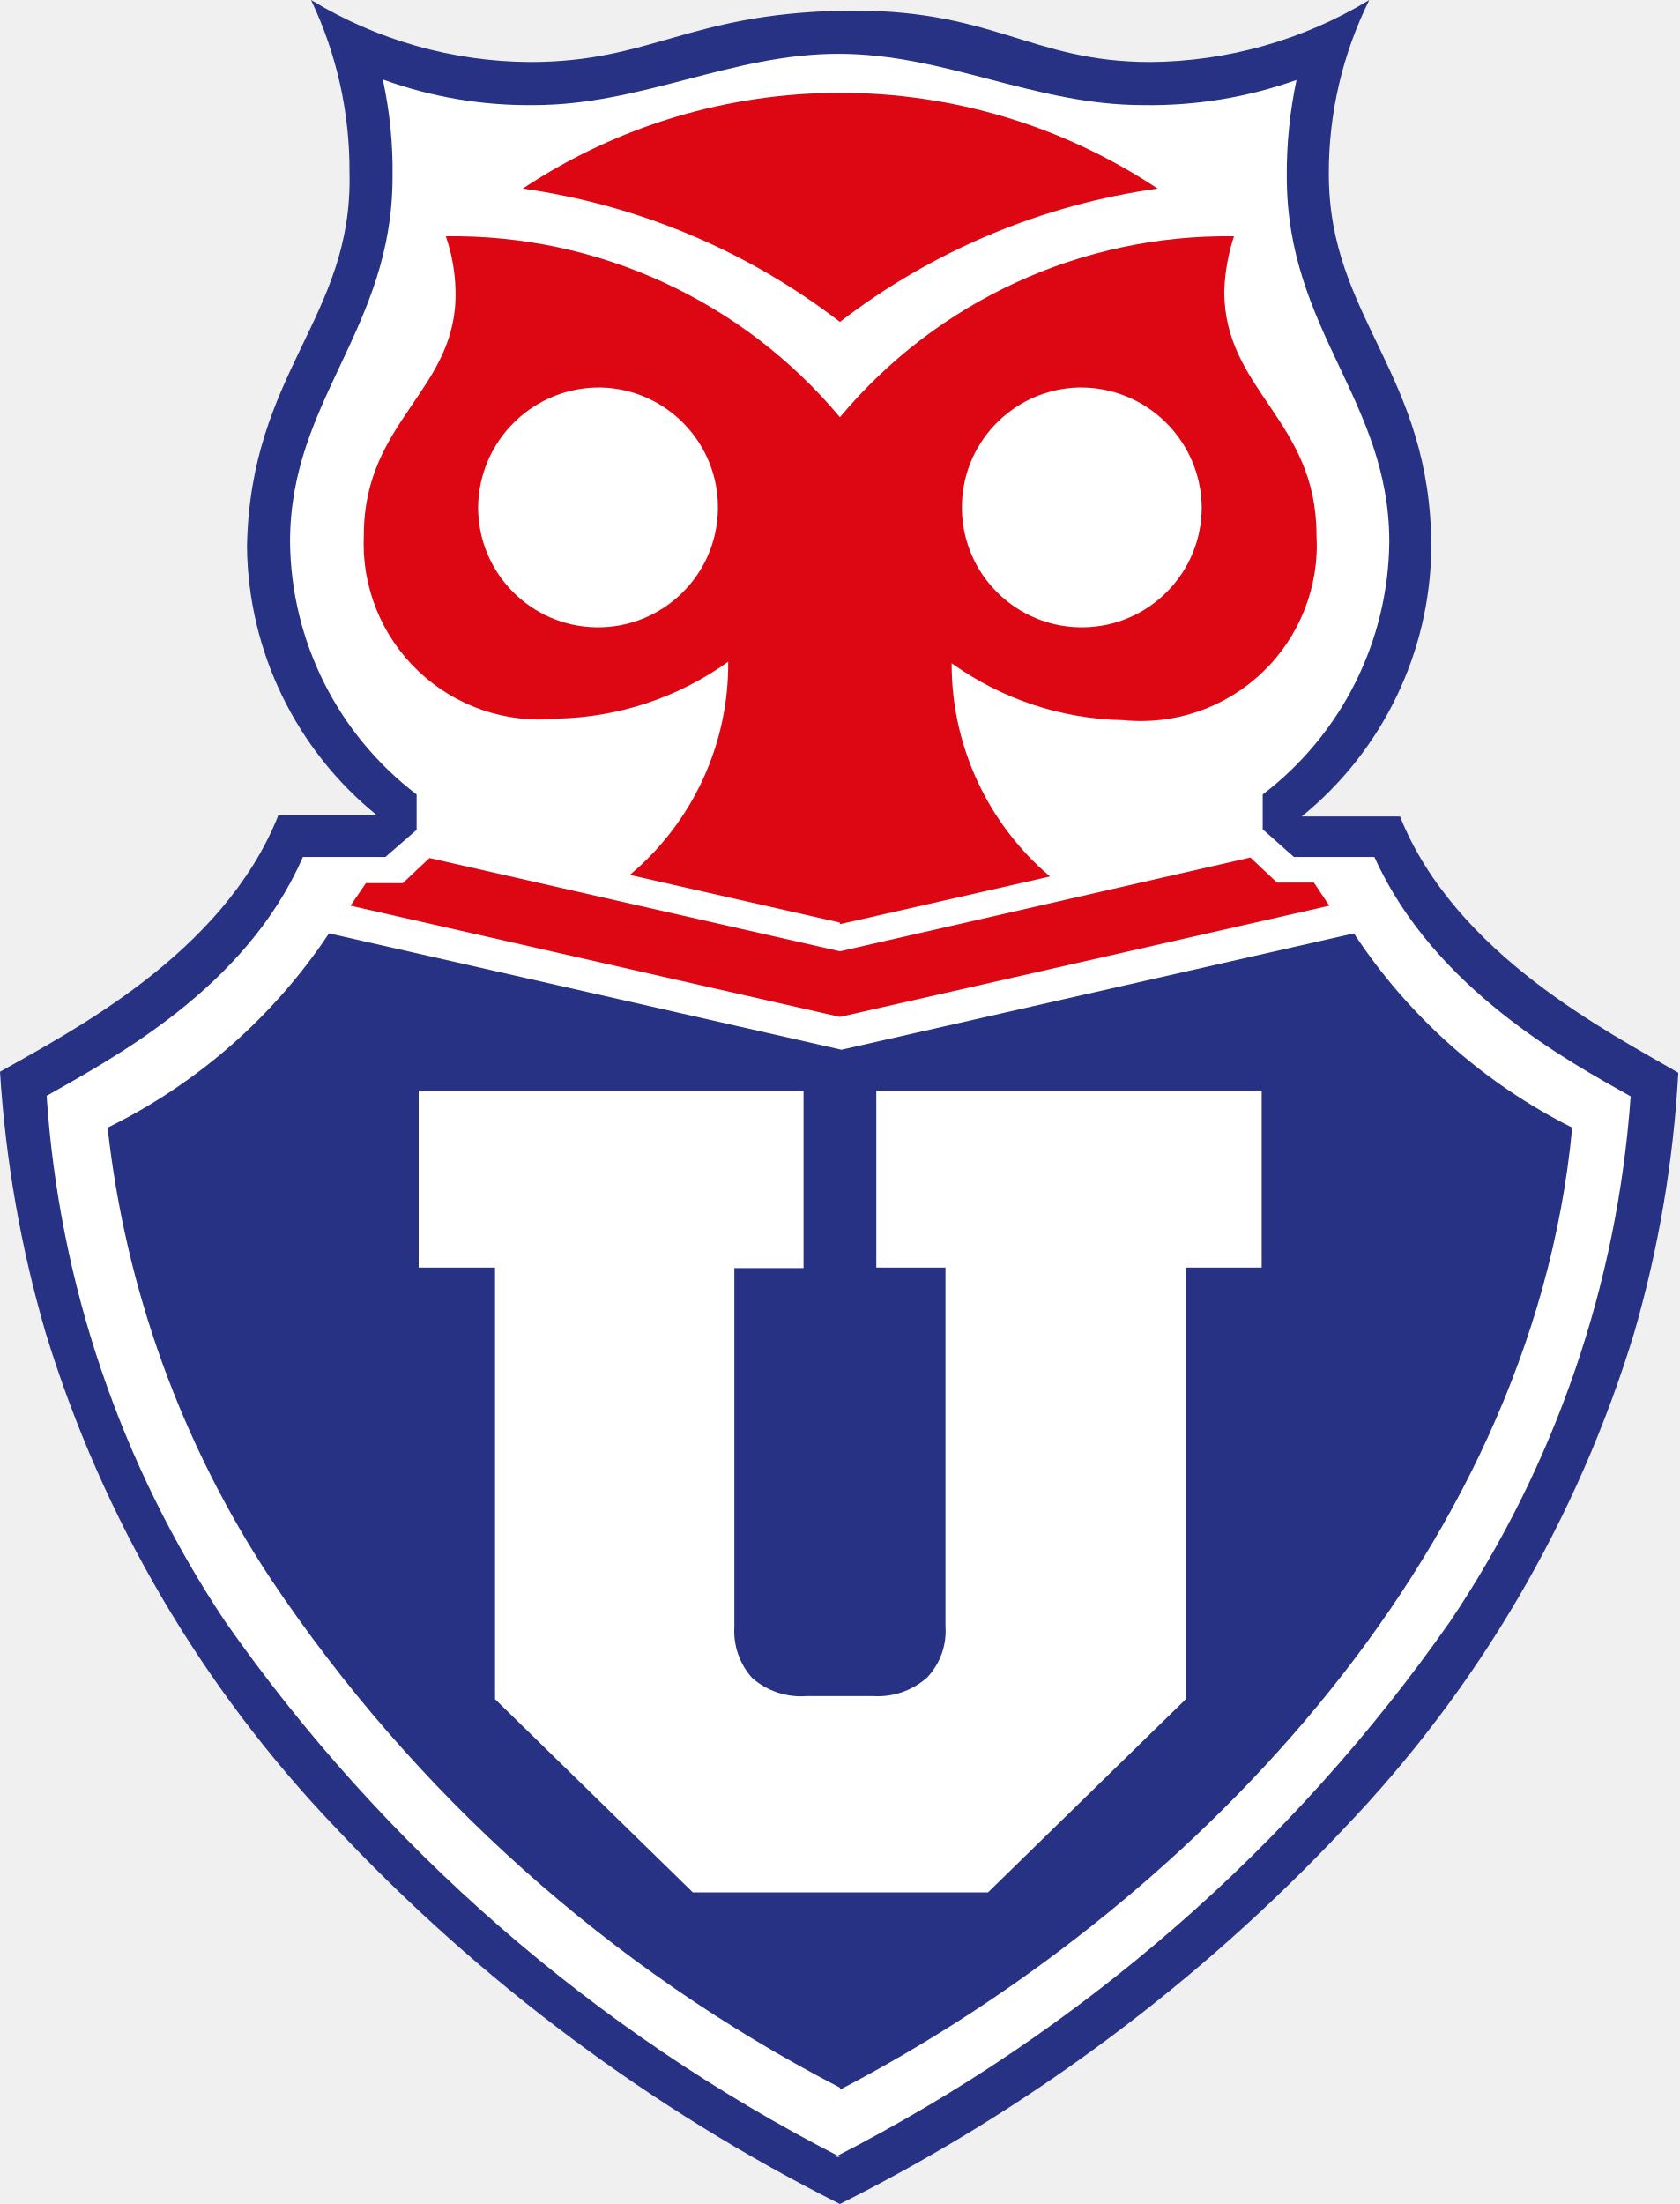
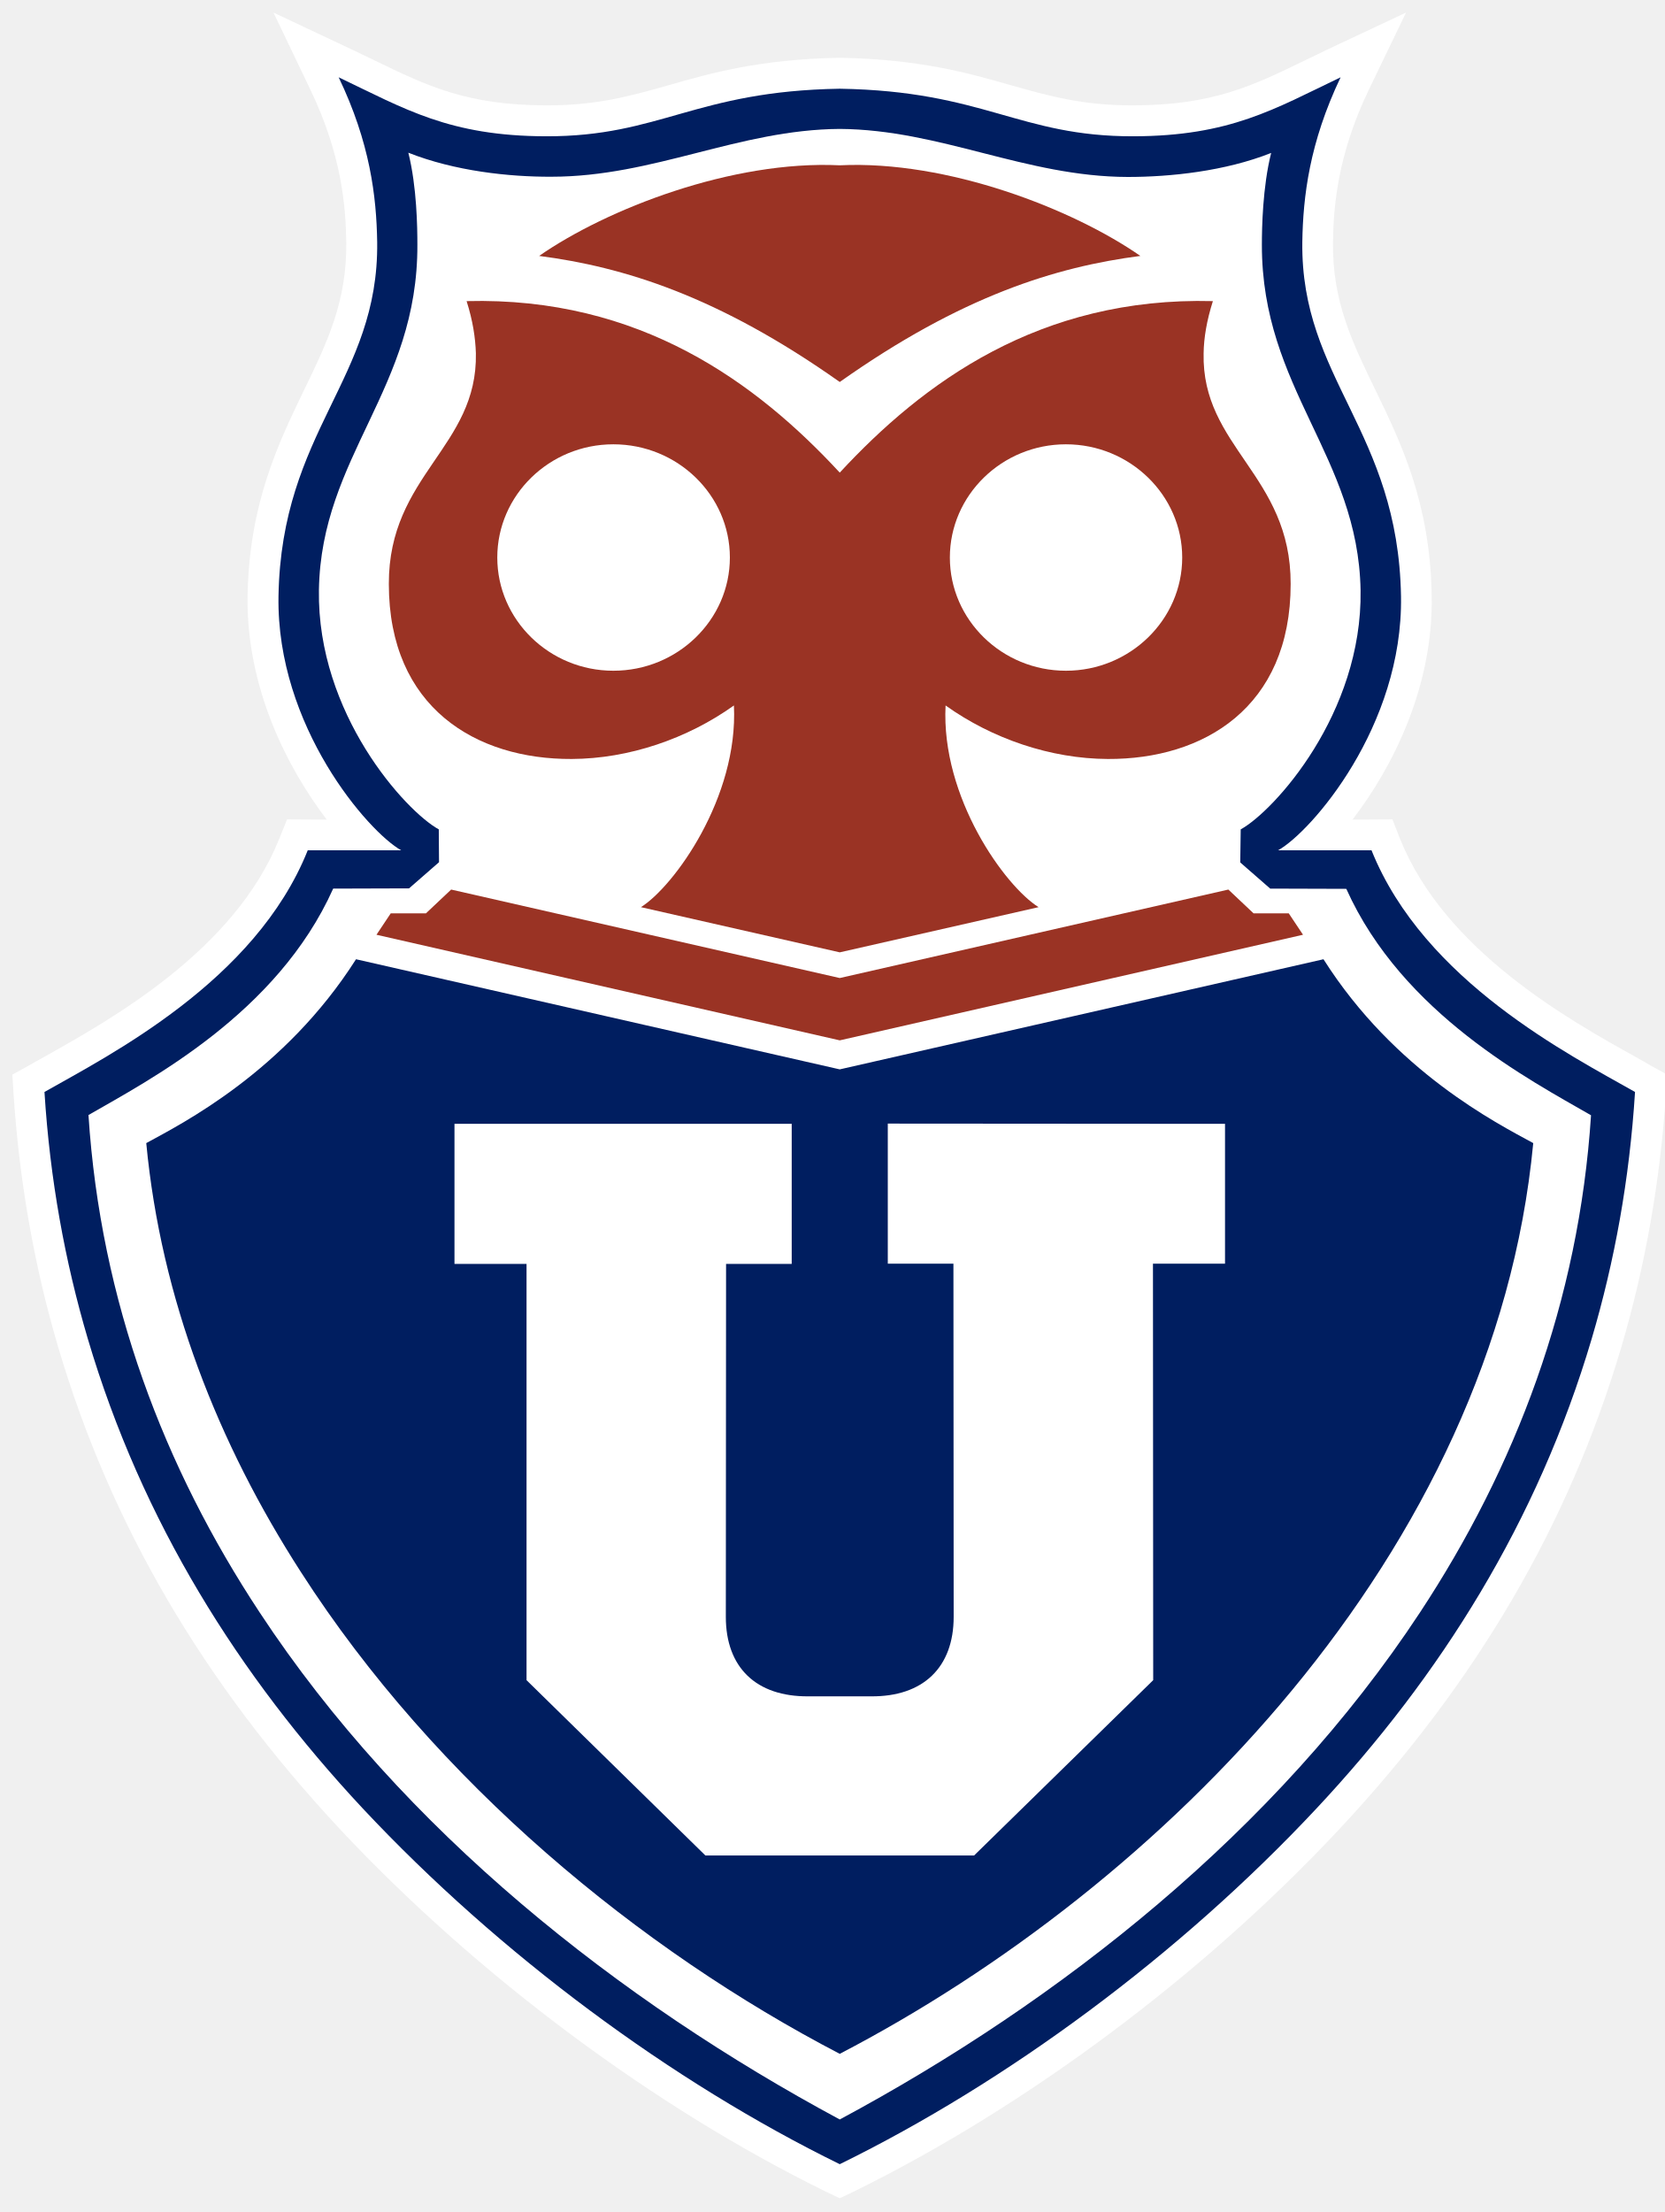
- <svg xmlns="http://www.w3.org/2000/svg" viewBox="0 0 32.78 43">
-   <defs>
-     <style>.cls-1{fill:#273285;}.cls-2{fill:#fff;}.cls-3{fill:#dd0713;}</style>
-   </defs>
-   <g id="Layer_2" data-name="Layer 2">
-     <g id="overs">
-       <path class="cls-1" d="M16.39,43a35.14,35.14,0,0,1-9.83-7.33A24.24,24.24,0,0,1,.89,26,23.33,23.33,0,0,1,0,20.91c1.33-.76,4.35-2.28,5.43-5H7.36a6.84,6.84,0,0,1-2.54-5.24c.06-3.42,2.07-4.47,2-7.3A7.72,7.72,0,0,0,6.07,0a8.31,8.31,0,0,0,4.27,1.21c2.36,0,3.07-.93,6.05-1s3.69,1,6.06,1A8.37,8.37,0,0,0,26.72,0a7.59,7.59,0,0,0-.79,3.39c0,2.83,2,3.88,2,7.3a6.84,6.84,0,0,1-2.53,5.24h1.92c1.08,2.7,4.1,4.22,5.43,5A22.75,22.75,0,0,1,31.89,26a24.12,24.12,0,0,1-5.67,9.68A35,35,0,0,1,16.39,43Z" />
-       <path class="cls-2" d="M16.39,42.08a33,33,0,0,1-12-10.45A21,21,0,0,1,.91,21.38c1.24-.71,3.88-2.08,5-4.66H7.52l.61-.53V15.5h0a6.27,6.27,0,0,1-2.47-4.93c0-2.77,2-4.15,2-7.12a8.33,8.33,0,0,0-.19-1.9,8.32,8.32,0,0,0,2.95.5c2.11,0,3.85-1,5.94-1s3.83,1,5.94,1a8.53,8.53,0,0,0,3-.49,8.81,8.81,0,0,0-.19,1.89c0,3,2,4.36,2,7.12a6.27,6.27,0,0,1-2.47,4.93h0v.68l.61.54h1.57c1.16,2.58,3.81,4,5,4.67a21,21,0,0,1-3.52,10.24,32.92,32.92,0,0,1-12,10.45Z" />
-       <path class="cls-1" d="M16.39,40.73A29.9,29.9,0,0,1,5.28,30.8,19.93,19.93,0,0,1,2.1,22a11,11,0,0,0,4.32-3.79h0l10,2.27,10-2.27h0A11,11,0,0,0,30.68,22c-.8,8.48-7.68,15.33-14.29,18.77Z" />
-       <path class="cls-2" d="M17.1,21.56v3.17h1.35c0,.52,0,7,0,7a1.32,1.32,0,0,1-.36,1,1.45,1.45,0,0,1-1.06.36H15.75a1.45,1.45,0,0,1-1.07-.35,1.37,1.37,0,0,1-.35-1v-7h1.35V21.28H8.17v3.45H9.66c0,.52,0,8.42,0,8.42l3.86,3.77h5.76l3.86-3.77V24.73h1.48V21.28H17.1Z" />
-       <path class="cls-3" d="M16.39,6.28a13.16,13.16,0,0,0-6.19-2.6,11.2,11.2,0,0,1,12.39,0,13.15,13.15,0,0,0-6.2,2.6Z" />
-       <path class="cls-3" d="M16.39,18l-4.1-.93h0a5.37,5.37,0,0,0,1.92-4.16,5.94,5.94,0,0,1-3.34,1.11A3.43,3.43,0,0,1,7.1,10.44c0-2.25,1.83-2.82,1.79-4.76A3.51,3.51,0,0,0,8.7,4.61a9.84,9.84,0,0,1,7.69,3.53,9.84,9.84,0,0,1,7.69-3.53,3.84,3.84,0,0,0-.19,1.07c0,1.94,1.8,2.51,1.8,4.76a3.43,3.43,0,0,1-3.77,3.61,5.94,5.94,0,0,1-3.35-1.11,5.43,5.43,0,0,0,1.92,4.16h0l-4.1.93Z" />
-       <path class="cls-2" d="M11.73,7.56a2.34,2.34,0,1,1-2.4,2.33,2.36,2.36,0,0,1,2.4-2.33Z" />
-       <path class="cls-2" d="M21.05,7.56a2.34,2.34,0,1,0,2.4,2.33,2.36,2.36,0,0,0-2.4-2.33Z" />
-       <polygon class="cls-3" points="16.39 18.56 8.38 16.74 7.86 17.23 7.14 17.23 6.84 17.67 16.39 19.84 25.94 17.67 25.64 17.22 24.92 17.22 24.4 16.73 16.39 18.56 16.39 18.56" />
-     </g>
-   </g>
+ <svg xmlns="http://www.w3.org/2000/svg" viewBox="0 0 70 93" width="70" height="93">
+   <style>
+ 		tspan { white-space:pre }
+ 		.shp0 { fill: #ffffff } 
+ 		.shp1 { fill: #001e60 } 
+ 		.shp2 { fill: #9a3324 } 
+ 	</style>
+   <path id="Path 2" class="shp0" d="M35.31 92.42L34.74 92.15C27.49 88.6 20.04 83.04 14.3 76.91C8.54 70.74 4.66 64.11 2.45 56.65C1.44 53.24 0.81 49.65 0.57 45.99L0.52 45.18L1.23 44.79C1.42 44.68 1.63 44.56 1.85 44.44C4.65 42.87 9.86 39.97 11.74 35.27L12.07 34.45L13.74 34.46C12.06 32.26 10.35 28.88 10.41 25.05C10.48 21.15 11.71 18.63 12.79 16.39C13.76 14.39 14.59 12.67 14.56 10.19C14.54 8.63 14.35 6.49 13.07 3.81L11.5 0.53L14.79 2.08C15.11 2.23 15.41 2.38 15.71 2.52C17.99 3.63 19.64 4.42 22.96 4.43L23.01 4.43C25.11 4.43 26.49 4.04 28.09 3.59C29.9 3.07 31.95 2.49 35.29 2.43L35.31 2.43L35.33 2.43C38.67 2.49 40.72 3.07 42.53 3.59C44.13 4.04 45.51 4.43 47.61 4.43L47.66 4.43C50.98 4.42 52.63 3.63 54.91 2.52C55.21 2.38 55.51 2.23 55.82 2.08L59.12 0.53L57.54 3.81C56.26 6.48 56.07 8.63 56.05 10.19C56.02 12.67 56.86 14.39 57.83 16.39C58.91 18.62 60.14 21.15 60.2 25.05C60.27 28.88 58.56 32.26 56.87 34.46L58.55 34.45L58.87 35.27C60.76 39.97 65.97 42.88 68.78 44.44C69 44.56 69.2 44.68 69.39 44.79L70.1 45.18L70.05 45.99C69.81 49.65 69.18 53.23 68.17 56.65C65.96 64.11 62.08 70.74 56.31 76.91C50.57 83.05 43.12 88.6 35.88 92.15L35.31 92.42Z" />
+   <path id="Path 3" class="shp1" d="M35.31 90.99C28.27 87.54 21.02 82.19 15.25 76.03C10.04 70.45 5.97 63.98 3.69 56.28C2.73 53.03 2.1 49.58 1.87 45.91C4.58 44.37 10.74 41.26 12.94 35.75L16.87 35.75C15.49 34.98 11.62 30.54 11.71 25.07C11.83 18.09 15.93 15.94 15.86 10.18C15.83 8.26 15.56 6 14.24 3.25C17.03 4.58 18.89 5.72 22.96 5.73C27.78 5.74 29.22 3.83 35.31 3.73C41.4 3.83 42.84 5.74 47.66 5.73C51.73 5.72 53.59 4.58 56.37 3.25C55.06 6 54.79 8.26 54.76 10.18C54.69 15.94 58.79 18.09 58.91 25.07C59 30.54 55.13 34.98 53.74 35.75L57.67 35.75C59.88 41.26 66.04 44.37 68.75 45.91C68.52 49.58 67.89 53.03 66.93 56.28C64.65 63.98 60.58 70.45 55.36 76.03C49.6 82.19 42.35 87.54 35.31 90.99Z" />
+   <path id="Path 4" class="shp0" d="M35.31 89.11C26.05 84.13 16.96 76.98 10.91 67.78C6.9 61.7 4.23 54.72 3.72 46.88C6.25 45.42 11.65 42.63 14.01 37.36L17.2 37.35L18.46 36.25L18.45 34.87C17.05 34.1 13.33 30.01 13.41 24.81C13.5 19.17 17.58 16.35 17.55 10.28C17.55 9.58 17.53 7.86 17.17 6.42C19.11 7.19 21.41 7.44 23.19 7.43C27.5 7.43 31.05 5.45 35.31 5.42C39.56 5.45 43.12 7.43 47.42 7.44C49.21 7.44 51.51 7.2 53.45 6.43C53.09 7.86 53.06 9.59 53.06 10.29C53.05 16.35 57.11 19.18 57.21 24.82C57.29 30.01 53.57 34.1 52.17 34.87L52.15 36.26L53.41 37.36L56.61 37.37C58.97 42.63 64.37 45.43 66.9 46.89C66.39 54.72 63.72 61.7 59.71 67.79C53.66 76.98 44.57 84.14 35.31 89.11Z" />
+   <path id="Path 5" class="shp1" d="M35.31 86.35C26.93 81.99 18.34 74.95 12.65 66.09C9.17 60.69 6.77 54.61 6.15 48.06C7.67 47.23 11.96 45.06 14.97 40.33L35.31 44.96L55.65 40.33C58.65 45.06 62.95 47.23 64.47 48.06C62.83 65.35 48.8 79.33 35.31 86.35Z" />
+   <path id="Path 6" class="shp0" d="M29.66 78.01L22.14 70.64L22.14 53.14L19.11 53.14L19.11 47.25L33.29 47.25L33.29 53.14L30.53 53.14L30.52 67.98C30.52 70.1 31.79 71.34 34 71.32L36.62 71.32C38.82 71.34 40.1 70.1 40.1 67.98L40.09 53.13L37.33 53.13L37.33 47.24L51.51 47.25L51.51 53.13L48.48 53.13L48.49 70.64L40.96 78.01L29.66 78.01Z" />
+   <path id="Path 7" class="shp2" d="M35.31 16.06C30.19 12.44 26.21 11.22 22.67 10.76C25.5 8.79 30.78 6.73 35.31 6.95C39.84 6.73 45.12 8.79 47.95 10.76C44.4 11.22 40.43 12.44 35.31 16.06ZM35.31 40.04L26.95 38.14C28.34 37.27 31.05 33.53 30.86 29.66C28.9 31.06 26.44 31.9 24.04 31.91C20.03 31.93 16.35 29.76 16.35 24.55C16.34 19.97 20.09 18.8 20.01 14.85C19.99 14.2 19.88 13.48 19.62 12.66C26.92 12.47 31.82 16.1 35.31 19.87C38.8 16.1 43.7 12.47 51 12.66C50.74 13.48 50.62 14.2 50.61 14.85C50.52 18.8 54.28 19.97 54.27 24.55C54.27 29.76 50.59 31.93 46.58 31.91C44.18 31.9 41.72 31.06 39.76 29.66C39.56 33.53 42.27 37.27 43.67 38.14L35.31 40.04Z" />
+   <path id="Path 8" class="shp0" d="M25.79 18.68C28.49 18.68 30.69 20.82 30.69 23.44C30.69 26.06 28.49 28.2 25.79 28.2C23.1 28.2 20.91 26.06 20.91 23.44C20.91 20.82 23.1 18.68 25.79 18.68ZM44.82 18.68C42.13 18.68 39.94 20.82 39.94 23.44C39.94 26.06 42.13 28.2 44.82 28.2C47.51 28.2 49.71 26.06 49.71 23.44C49.71 20.82 47.51 18.68 44.82 18.68Z" />
+   <path id="Path 9" class="shp2" d="M35.31 41.12L18.97 37.4L17.91 38.4L16.43 38.4L15.83 39.3L35.31 43.74L54.79 39.3L54.19 38.4L52.71 38.4L51.65 37.4L35.31 41.12Z" />
</svg>
